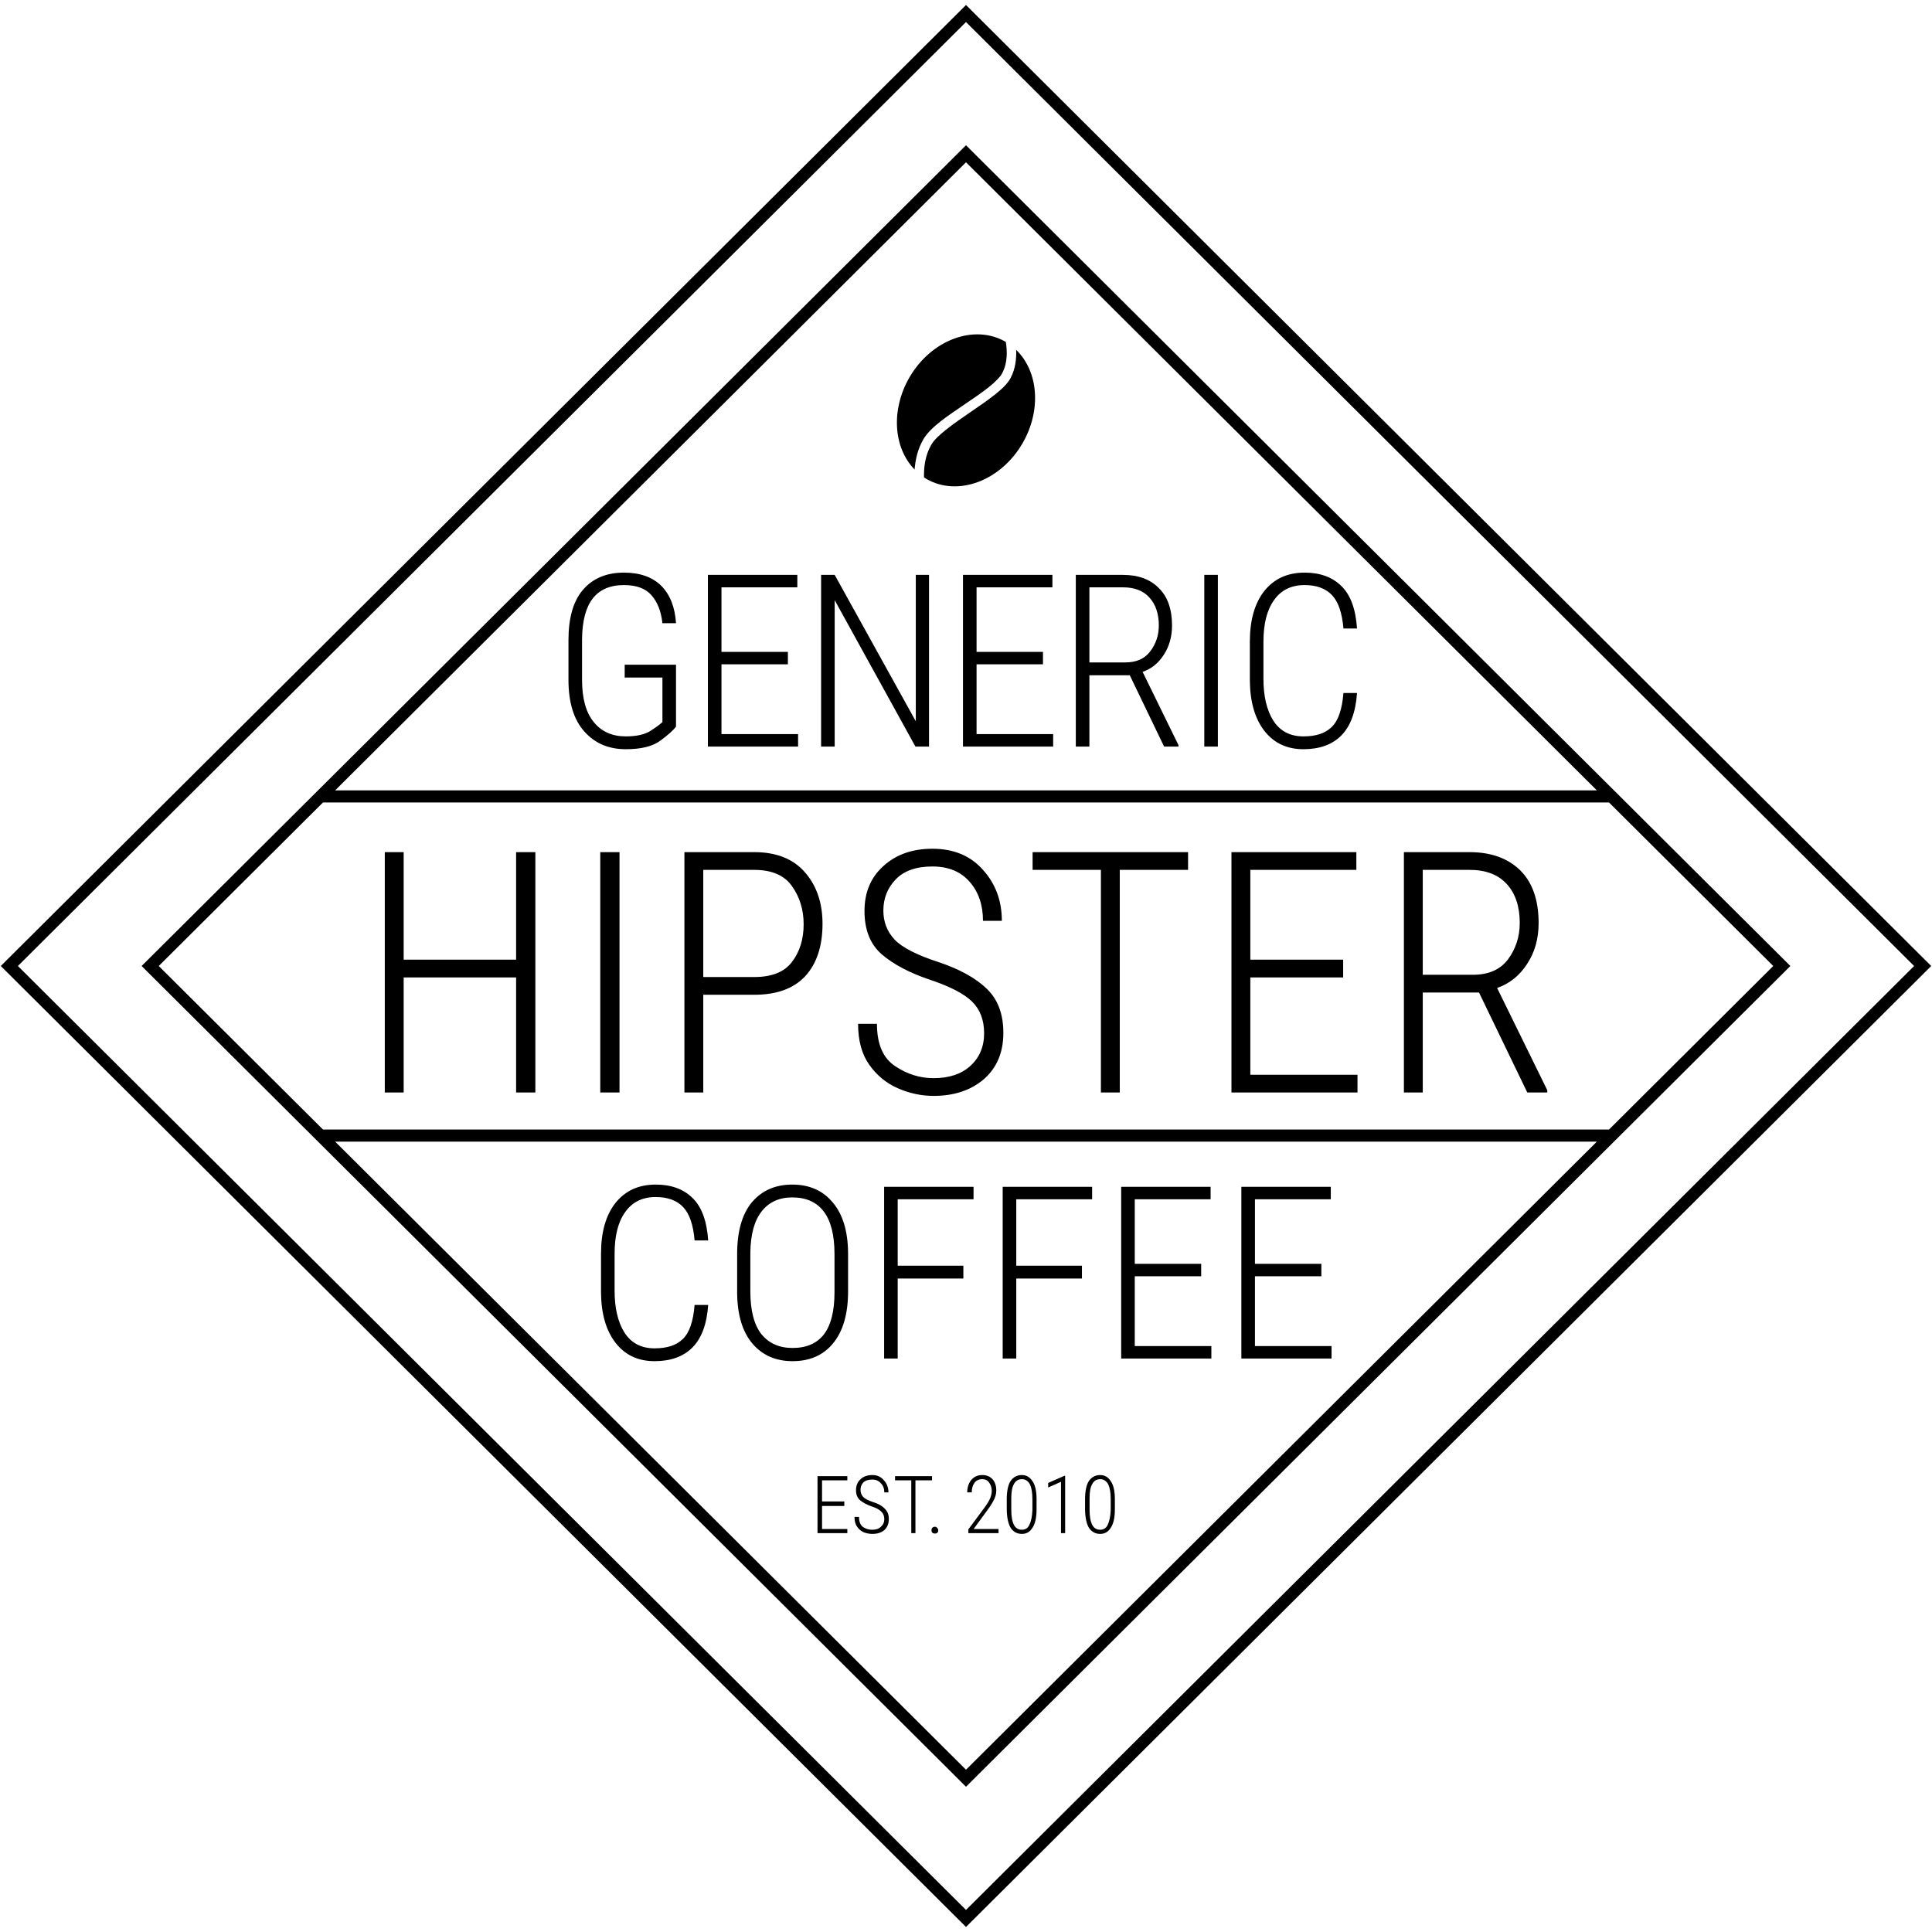
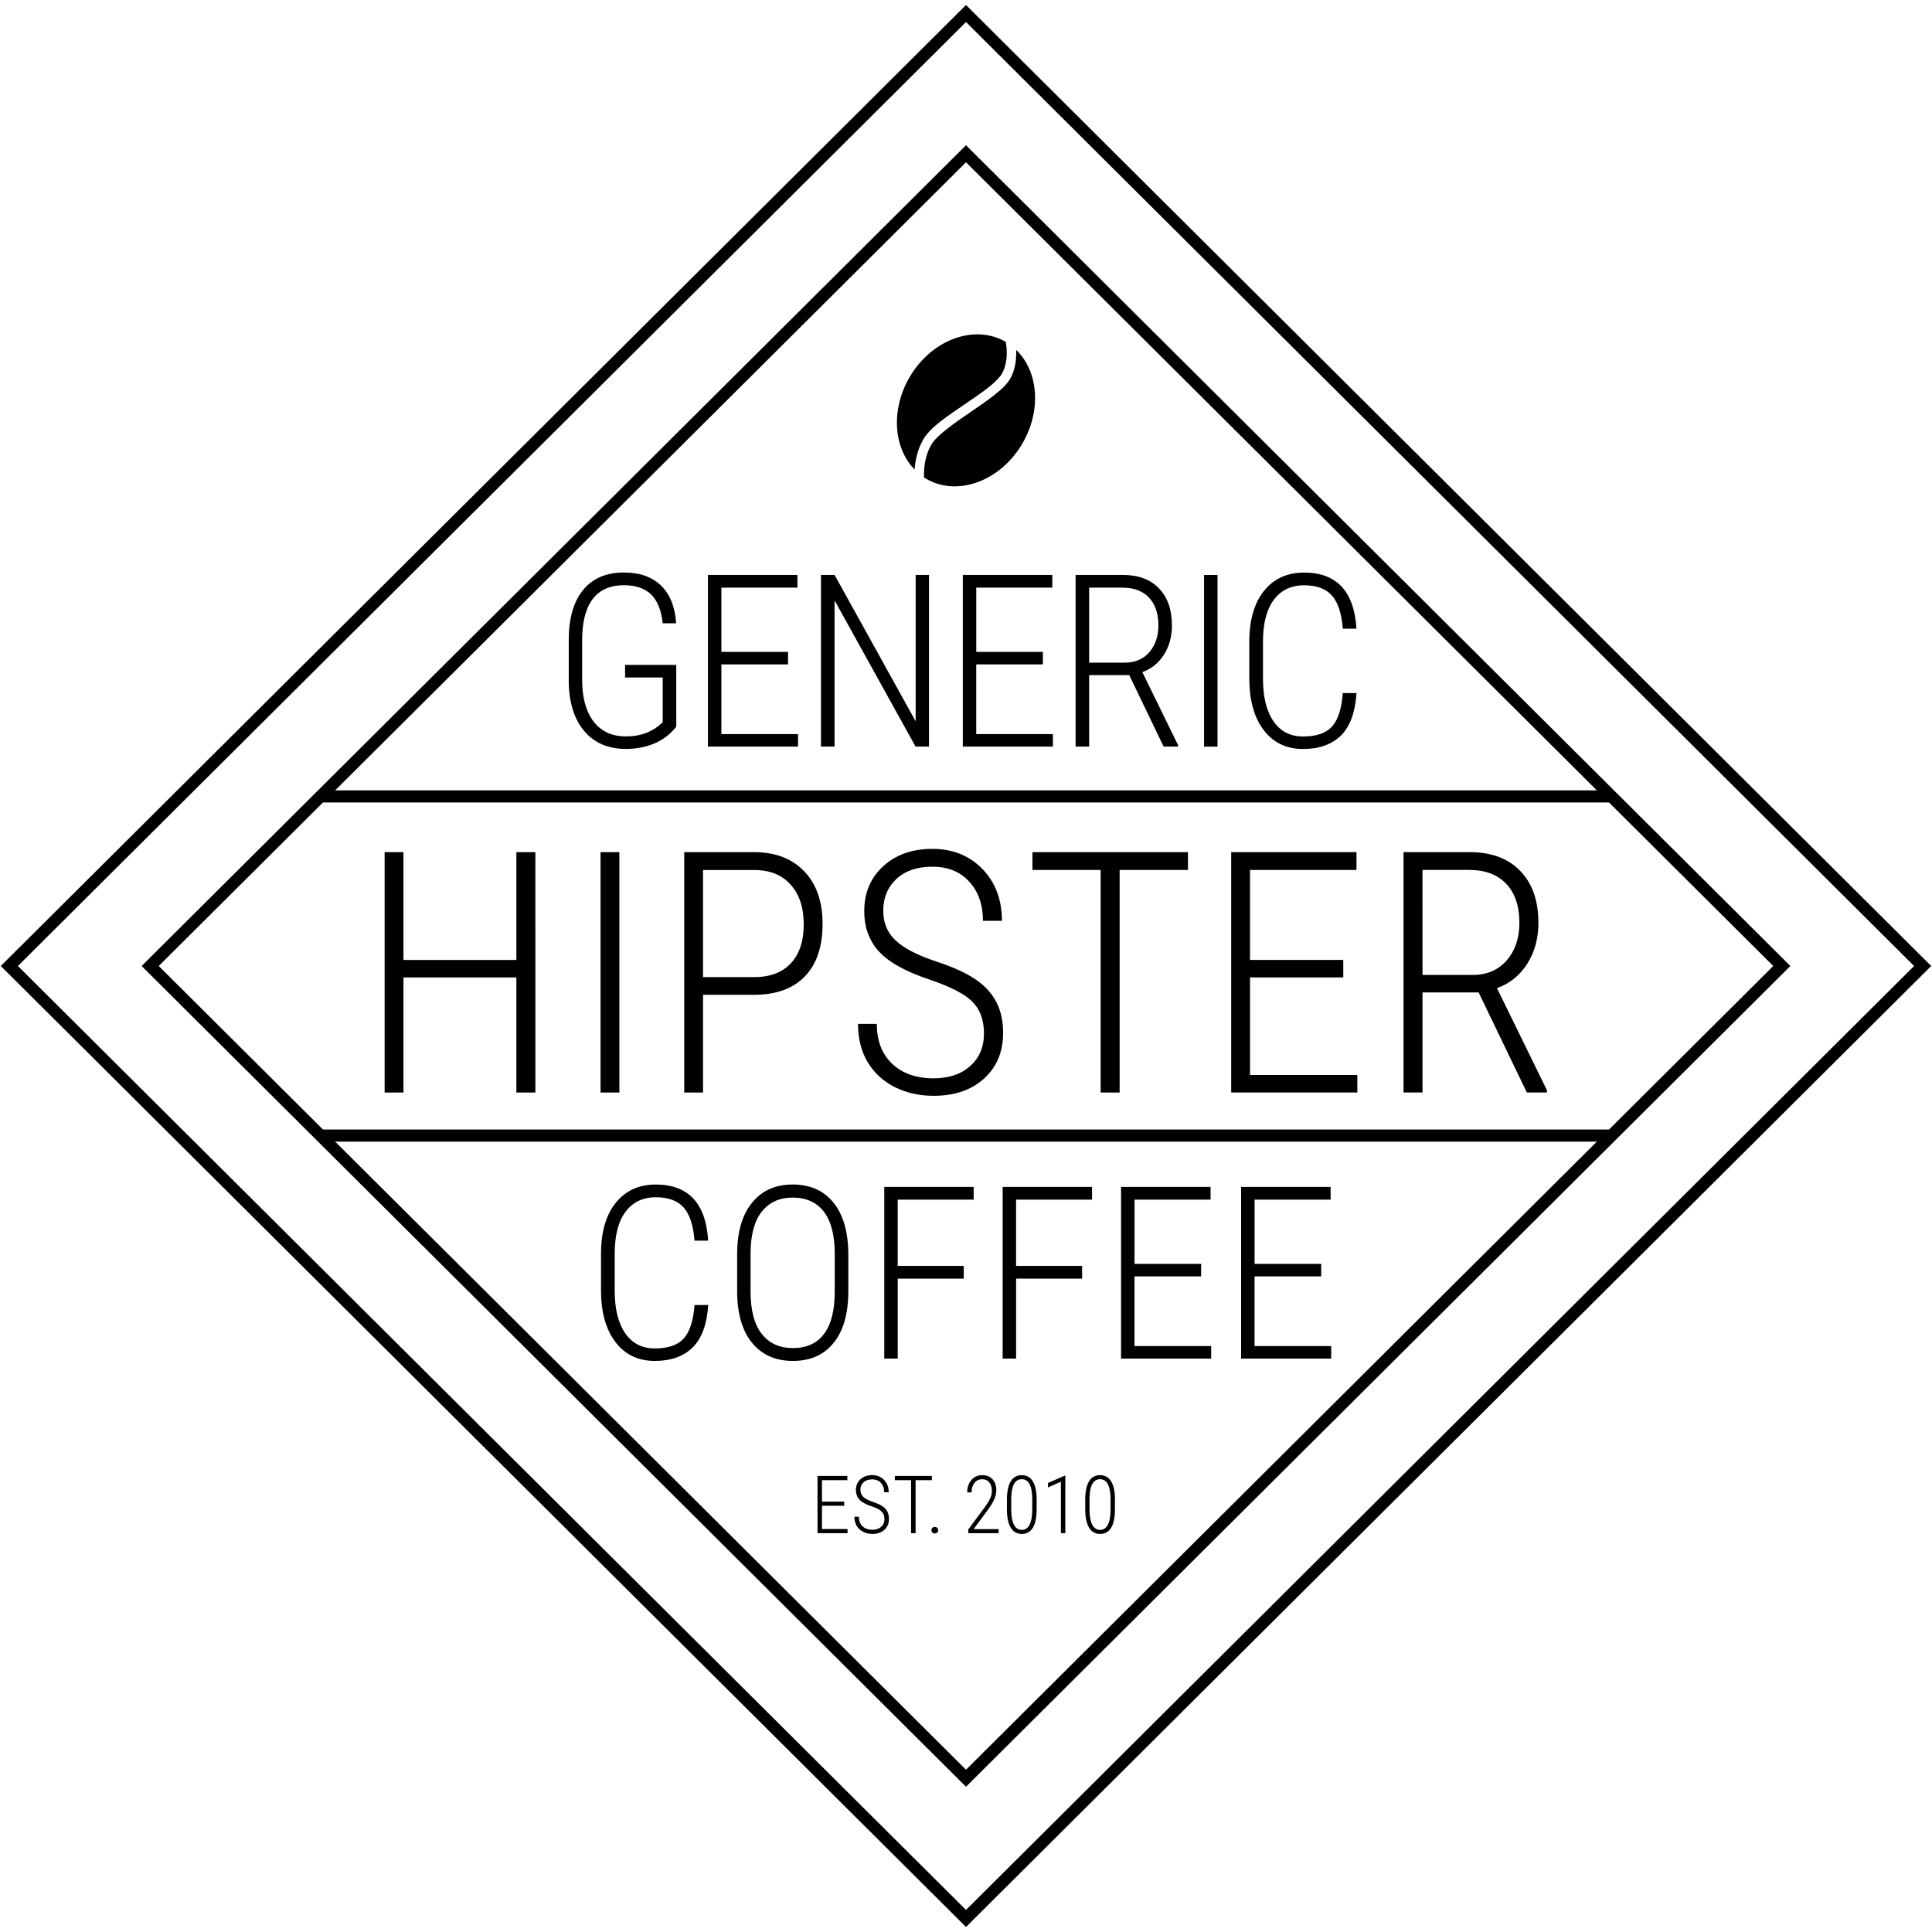
- <svg xmlns="http://www.w3.org/2000/svg" viewBox="0 0 80 80">
-   <path fill="none" stroke="#000" stroke-width="0.5" d="M13.182 47.022h53.636M13.182 32.978h53.636M6.219 40L40 6.367 73.781 40 40 73.633zM.387 40L40 .56 79.613 40 40 79.439z" />
-   <g fill="#000">
-     <path d="M41.639 14.153a2.71 3.277 30 0 0-3.986 1.483 2.71 3.277 30 0 0 .218 3.806c.032-.387.12-.846.374-1.268.306-.508 1.023-.97 1.72-1.445.349-.237.693-.471.969-.69.276-.219.483-.431.562-.58.239-.45.208-.941.153-1.301a2.71 3.277 30 0 0-.01-.006zm.44.335c.009.361-.026.775-.23 1.16-.132.25-.374.471-.668.704-.294.233-.642.472-.991.709-.698.474-1.398.976-1.605 1.319-.299.496-.331 1.009-.324 1.385a2.71 3.277 30 0 0 .099.066 2.71 3.277 30 0 0 3.986-1.485 2.71 3.277 30 0 0-.267-3.857z" />
-     <g font-weight="300" font-family="Roboto Condensed" letter-spacing="0" word-spacing="0" text-anchor="middle">
-       <text x="39.701" y="45.239" style="line-height:125%;-inkscape-font-specification:'Roboto Condensed, Light';font-variant-ligatures:normal;font-variant-caps:normal;font-variant-numeric:normal;font-feature-settings:normal;text-align:center" font-size="14" writing-mode="lr">
-         <tspan x="39.701" y="45.239" style="-inkscape-font-specification:'Roboto Condensed, Light';font-variant-ligatures:normal;font-variant-caps:normal;font-variant-numeric:normal;font-feature-settings:normal;text-align:center" letter-spacing=".19">HIPSTER</tspan>
-       </text>
-       <text x="39.873" y="56.255" style="line-height:125%;-inkscape-font-specification:'Roboto Condensed, Light';font-variant-ligatures:normal;font-variant-caps:normal;font-variant-numeric:normal;font-feature-settings:normal;text-align:center" font-size="10">
-         <tspan x="39.873" y="56.255" style="-inkscape-font-specification:'Roboto Condensed, Light';font-variant-ligatures:normal;font-variant-caps:normal;font-variant-numeric:normal;font-feature-settings:normal;text-align:center">COFFEE</tspan>
-       </text>
-       <text x="39.922" y="30.915" style="line-height:125%;-inkscape-font-specification:'Roboto Condensed, Light';font-variant-ligatures:normal;font-variant-caps:normal;font-variant-numeric:normal;font-feature-settings:normal;text-align:center" font-size="10">
-         <tspan x="39.777" y="30.915" dx="0" style="-inkscape-font-specification:'Roboto Condensed, Light';font-variant-ligatures:normal;font-variant-caps:normal;font-variant-numeric:normal;font-feature-settings:normal;text-align:center" letter-spacing="-.29">GENERIC</tspan>
-       </text>
-       <text x="39.967" y="63.484" style="line-height:125%;-inkscape-font-specification:'Roboto Condensed, Light';font-variant-ligatures:normal;font-variant-caps:normal;font-variant-numeric:normal;font-feature-settings:normal;text-align:center" font-size="3.333">
-         <tspan x="39.967" y="63.484" style="-inkscape-font-specification:'Roboto Condensed, Light';font-variant-ligatures:normal;font-variant-caps:normal;font-variant-numeric:normal;font-feature-settings:normal;text-align:center">EST. 2010</tspan>
-       </text>
-     </g>
-   </g>
+ <svg xmlns="http://www.w3.org/2000/svg" viewBox="0 0 80 80" version="1.1" id="svg166">
+   <defs id="defs170" />
+   <path fill="none" stroke="#000000" stroke-width="0.5" d="M 13.182,47.022 H 66.818 M 13.182,32.978 H 66.818 M 6.219,40 40,6.367 73.781,40 40,73.633 Z M 0.387,40 40,0.56 79.613,40 40,79.439 Z" id="path142" style="display:inline" />
+   <path id="path590" style="font-weight:300;font-size:3.333px;line-height:125%;font-family:'Roboto Condensed';-inkscape-font-specification:'Roboto Condensed, Light';text-align:center;letter-spacing:0;word-spacing:0;text-anchor:middle;display:inline;fill:#000000" d="m 46.167,62.495 q 0,0.505 -0.156,0.763 -0.155,0.259 -0.457,0.259 -0.299,0 -0.457,-0.257 -0.156,-0.259 -0.16,-0.745 v -0.417 q 0,-0.495 0.155,-0.755 0.155,-0.26 0.459,-0.26 0.299,0 0.456,0.252 0.156,0.251 0.161,0.732 z m -0.182,-0.423 q 0,-0.407 -0.109,-0.614 -0.107,-0.207 -0.326,-0.207 -0.21,0 -0.321,0.199 -0.109,0.197 -0.114,0.588 v 0.48 q 0,0.397 0.111,0.615 0.112,0.216 0.327,0.216 0.208,0 0.317,-0.205 0.111,-0.207 0.114,-0.605 z m -1.873,1.413 H 43.93 V 61.354 l -0.535,0.239 v -0.186 l 0.687,-0.301 h 0.031 z m -1.187,-0.99 q 0,0.505 -0.156,0.763 -0.155,0.259 -0.457,0.259 -0.299,0 -0.457,-0.257 -0.156,-0.259 -0.16,-0.745 v -0.417 q 0,-0.495 0.155,-0.755 0.155,-0.26 0.459,-0.26 0.299,0 0.456,0.252 0.156,0.251 0.161,0.732 z m -0.182,-0.423 q 0,-0.407 -0.109,-0.614 -0.107,-0.207 -0.326,-0.207 -0.21,0 -0.321,0.199 -0.109,0.197 -0.114,0.588 v 0.48 q 0,0.397 0.111,0.615 0.112,0.216 0.327,0.216 0.208,0 0.317,-0.205 0.111,-0.207 0.114,-0.605 z m -1.392,1.413 h -1.257 v -0.153 l 0.674,-0.91 q 0.169,-0.233 0.236,-0.386 0.067,-0.153 0.067,-0.299 0,-0.223 -0.107,-0.353 -0.106,-0.132 -0.295,-0.132 -0.2,0 -0.319,0.153 -0.119,0.151 -0.119,0.394 h -0.181 q 0,-0.309 0.171,-0.513 0.171,-0.203 0.448,-0.203 0.27,0 0.428,0.169 0.158,0.168 0.158,0.467 0,0.285 -0.257,0.666 l -0.104,0.15 -0.579,0.783 h 1.037 z m -2.782,-0.119 q 0,-0.059 0.036,-0.098 0.037,-0.041 0.103,-0.041 0.065,0 0.103,0.041 0.037,0.039 0.037,0.098 0,0.057 -0.037,0.094 -0.037,0.037 -0.103,0.037 -0.065,0 -0.103,-0.037 -0.036,-0.037 -0.036,-0.094 z m 0.018,-2.075 h -0.674 v 2.194 h -0.187 v -2.194 h -0.672 v -0.176 h 1.533 z M 36.622,62.902 q 0,-0.199 -0.114,-0.312 -0.112,-0.114 -0.422,-0.218 -0.309,-0.104 -0.454,-0.233 -0.19,-0.168 -0.19,-0.443 0,-0.272 0.187,-0.443 0.187,-0.171 0.483,-0.171 0.303,0 0.495,0.199 0.192,0.199 0.192,0.511 h -0.187 q 0,-0.239 -0.135,-0.386 -0.133,-0.148 -0.365,-0.148 -0.225,0 -0.355,0.122 -0.129,0.12 -0.129,0.312 0,0.179 0.122,0.293 0.122,0.114 0.389,0.203 0.267,0.088 0.404,0.184 0.137,0.094 0.202,0.223 0.065,0.129 0.065,0.303 0,0.278 -0.189,0.449 -0.187,0.169 -0.496,0.169 -0.208,0 -0.381,-0.085 -0.171,-0.086 -0.269,-0.246 -0.096,-0.161 -0.096,-0.379 h 0.186 q 0,0.251 0.151,0.394 0.151,0.143 0.409,0.143 0.225,0 0.36,-0.12 0.137,-0.12 0.137,-0.322 z m -1.665,-0.552 h -0.92 v 0.962 h 1.058 v 0.173 h -1.243 v -2.37 h 1.235 v 0.176 h -1.05 v 0.887 h 0.92 z M 56.17,28.699 q -0.078,1.196 -0.645,1.758 -0.566,0.557 -1.567,0.557 -1.03,0 -1.626,-0.776 -0.596,-0.781 -0.601,-2.119 V 26.575 q 0,-1.343 0.605,-2.104 0.61,-0.762 1.665,-0.762 0.996,0 1.543,0.571 0.547,0.571 0.625,1.753 h -0.566 q -0.078,-0.967 -0.459,-1.382 -0.376,-0.415 -1.143,-0.415 -0.806,0 -1.255,0.601 -0.449,0.601 -0.449,1.743 v 1.523 q 0,1.133 0.435,1.763 0.435,0.63 1.226,0.63 0.83,0 1.201,-0.415 0.371,-0.415 0.444,-1.382 z m -5.755,2.217 h -0.557 v -7.109 h 0.557 z M 46.76,27.956 H 45.1 V 30.915 H 44.538 v -7.109 h 1.948 q 0.972,0 1.504,0.557 0.537,0.552 0.537,1.538 0,0.688 -0.332,1.211 -0.332,0.518 -0.894,0.718 l 1.479,3.022 v 0.063 h -0.596 z m -1.66,-0.518 h 1.484 q 0.63,0 1.006,-0.43 0.376,-0.435 0.376,-1.108 0,-0.747 -0.391,-1.157 -0.391,-0.41 -1.094,-0.41 h -1.382 z m -1.917,0.073 h -2.759 v 2.886 h 3.174 v 0.518 h -3.73 v -7.109 h 3.706 v 0.527 h -3.149 v 2.661 h 2.759 z m -4.715,3.403 h -0.557 l -3.354,-6.055 v 6.055 h -0.562 v -7.109 h 0.562 l 3.359,6.064 v -6.064 h 0.552 z m -5.838,-3.403 h -2.759 v 2.886 h 3.174 v 0.518 H 29.314 v -7.109 h 3.706 v 0.527 h -3.149 v 2.661 h 2.759 z m -4.627,2.578 q -0.356,0.459 -0.898,0.693 -0.542,0.229 -1.187,0.229 -1.094,0 -1.719,-0.732 -0.625,-0.732 -0.649,-2.031 v -1.729 q 0,-1.362 0.591,-2.085 0.596,-0.728 1.694,-0.728 0.981,0 1.538,0.542 0.557,0.542 0.625,1.562 h -0.557 q -0.088,-0.82 -0.483,-1.196 -0.391,-0.381 -1.118,-0.381 -0.869,0 -1.304,0.581 -0.43,0.576 -0.43,1.694 v 1.641 q 0,1.113 0.474,1.729 0.479,0.615 1.338,0.615 0.933,0 1.523,-0.591 V 28.054 h -1.558 v -0.522 h 2.119 z M 54.707,52.852 h -2.759 v 2.886 h 3.174 v 0.518 h -3.73 v -7.109 h 3.706 v 0.527 h -3.149 v 2.661 h 2.759 z m -4.971,0 h -2.759 v 2.886 h 3.174 v 0.518 h -3.73 v -7.109 h 3.706 v 0.527 h -3.149 v 2.661 h 2.759 z m -4.927,0.093 h -2.734 v 3.311 h -0.557 v -7.109 h 3.701 v 0.527 h -3.145 v 2.744 h 2.734 z m -4.902,0 h -2.734 v 3.311 h -0.557 v -7.109 h 3.701 v 0.527 h -3.145 v 2.744 h 2.734 z m -4.78,0.527 q 0,1.377 -0.605,2.129 -0.601,0.752 -1.689,0.752 -1.079,0 -1.694,-0.752 -0.61,-0.752 -0.615,-2.114 V 51.939 q 0,-1.372 0.61,-2.129 0.61,-0.762 1.689,-0.762 1.094,0 1.699,0.762 0.605,0.762 0.605,2.144 z m -0.562,-1.543 q 0,-1.167 -0.449,-1.753 -0.449,-0.586 -1.294,-0.586 -0.815,0 -1.274,0.576 -0.459,0.571 -0.469,1.714 v 1.592 q 0,1.172 0.464,1.763 0.464,0.586 1.289,0.586 0.85,0 1.289,-0.586 0.444,-0.586 0.444,-1.763 z m -5.239,2.109 q -0.078,1.196 -0.645,1.758 -0.566,0.557 -1.567,0.557 -1.03,0 -1.626,-0.776 -0.596,-0.781 -0.601,-2.119 V 51.915 q 0,-1.343 0.605,-2.104 0.61,-0.762 1.665,-0.762 0.996,0 1.543,0.571 0.547,0.571 0.625,1.753 h -0.566 q -0.078,-0.967 -0.459,-1.382 -0.376,-0.415 -1.143,-0.415 -0.806,0 -1.255,0.601 -0.449,0.601 -0.449,1.743 v 1.523 q 0,1.133 0.435,1.763 0.435,0.63 1.226,0.63 0.83,0 1.201,-0.415 0.371,-0.415 0.444,-1.382 z m 31.901,-12.943 h -2.324 v 4.143 h -0.786 v -9.953 h 2.728 q 1.36,0 2.105,0.779 0.752,0.772 0.752,2.153 0,0.964 -0.465,1.695 -0.465,0.725 -1.251,1.005 l 2.071,4.231 v 0.089 H 63.223 Z m -2.324,-0.725 h 2.078 q 0.882,0 1.408,-0.602 0.526,-0.608 0.526,-1.552 0,-1.046 -0.547,-1.62 -0.547,-0.574 -1.531,-0.574 h -1.935 z m -3.28,0.103 H 51.761 v 4.04 h 4.443 v 0.725 h -5.223 v -9.953 h 5.188 v 0.738 h -4.409 v 3.726 h 3.862 z M 49.192,36.024 H 46.362 V 45.239 H 45.575 V 36.024 H 42.752 v -0.738 h 6.439 z m -8.448,6.768 q 0,-0.834 -0.479,-1.312 -0.472,-0.479 -1.771,-0.916 -1.299,-0.438 -1.907,-0.978 -0.8,-0.704 -0.8,-1.859 0,-1.142 0.786,-1.859 0.786,-0.718 2.03,-0.718 1.271,0 2.078,0.834 0.807,0.834 0.807,2.146 h -0.786 q 0,-1.005 -0.567,-1.62 -0.561,-0.622 -1.531,-0.622 -0.943,0 -1.49,0.513 -0.54,0.506 -0.54,1.312 0,0.752 0.513,1.23 0.513,0.479 1.634,0.854 1.121,0.369 1.695,0.772 0.574,0.396 0.848,0.937 0.273,0.54 0.273,1.271 0,1.169 -0.793,1.887 -0.786,0.711 -2.085,0.711 -0.875,0 -1.6,-0.355 -0.718,-0.362 -1.128,-1.032 -0.403,-0.677 -0.403,-1.593 h 0.779 q 0,1.053 0.636,1.654 0.636,0.602 1.716,0.602 0.943,0 1.511,-0.506 0.574,-0.506 0.574,-1.354 z m -11.633,-1.6 v 4.047 h -0.779 v -9.953 h 2.892 q 1.319,0 2.078,0.793 0.759,0.793 0.759,2.181 0,1.415 -0.738,2.174 -0.731,0.759 -2.112,0.759 z m 0,-0.731 h 2.112 q 0.984,0 1.518,-0.567 0.54,-0.574 0.54,-1.62 0,-1.046 -0.547,-1.647 -0.54,-0.602 -1.504,-0.602 h -2.119 z m -3.464,4.778 H 24.867 v -9.953 h 0.779 z m -3.478,0 H 21.382 V 40.474 H 16.706 V 45.239 H 15.927 v -9.953 h 0.779 v 4.464 h 4.676 v -4.464 h 0.786 z M 41.639,14.153 a 2.71,3.277 30 0 0 -3.986,1.483 2.71,3.277 30 0 0 0.218,3.806 c 0.032,-0.387 0.12,-0.846 0.374,-1.268 0.306,-0.508 1.023,-0.97 1.72,-1.445 0.349,-0.237 0.693,-0.471 0.969,-0.69 0.276,-0.219 0.483,-0.431 0.562,-0.58 0.239,-0.45 0.208,-0.941 0.153,-1.301 a 2.71,3.277 30 0 0 -0.01,-0.006 z m 0.44,0.335 c 0.009,0.361 -0.026,0.775 -0.23,1.16 -0.132,0.25 -0.374,0.471 -0.668,0.704 -0.294,0.233 -0.642,0.472 -0.991,0.709 -0.698,0.474 -1.398,0.976 -1.605,1.319 -0.299,0.496 -0.331,1.009 -0.324,1.385 a 2.71,3.277 30 0 0 0.099,0.066 2.71,3.277 30 0 0 3.986,-1.485 2.71,3.277 30 0 0 -0.267,-3.857 z" />
</svg>
